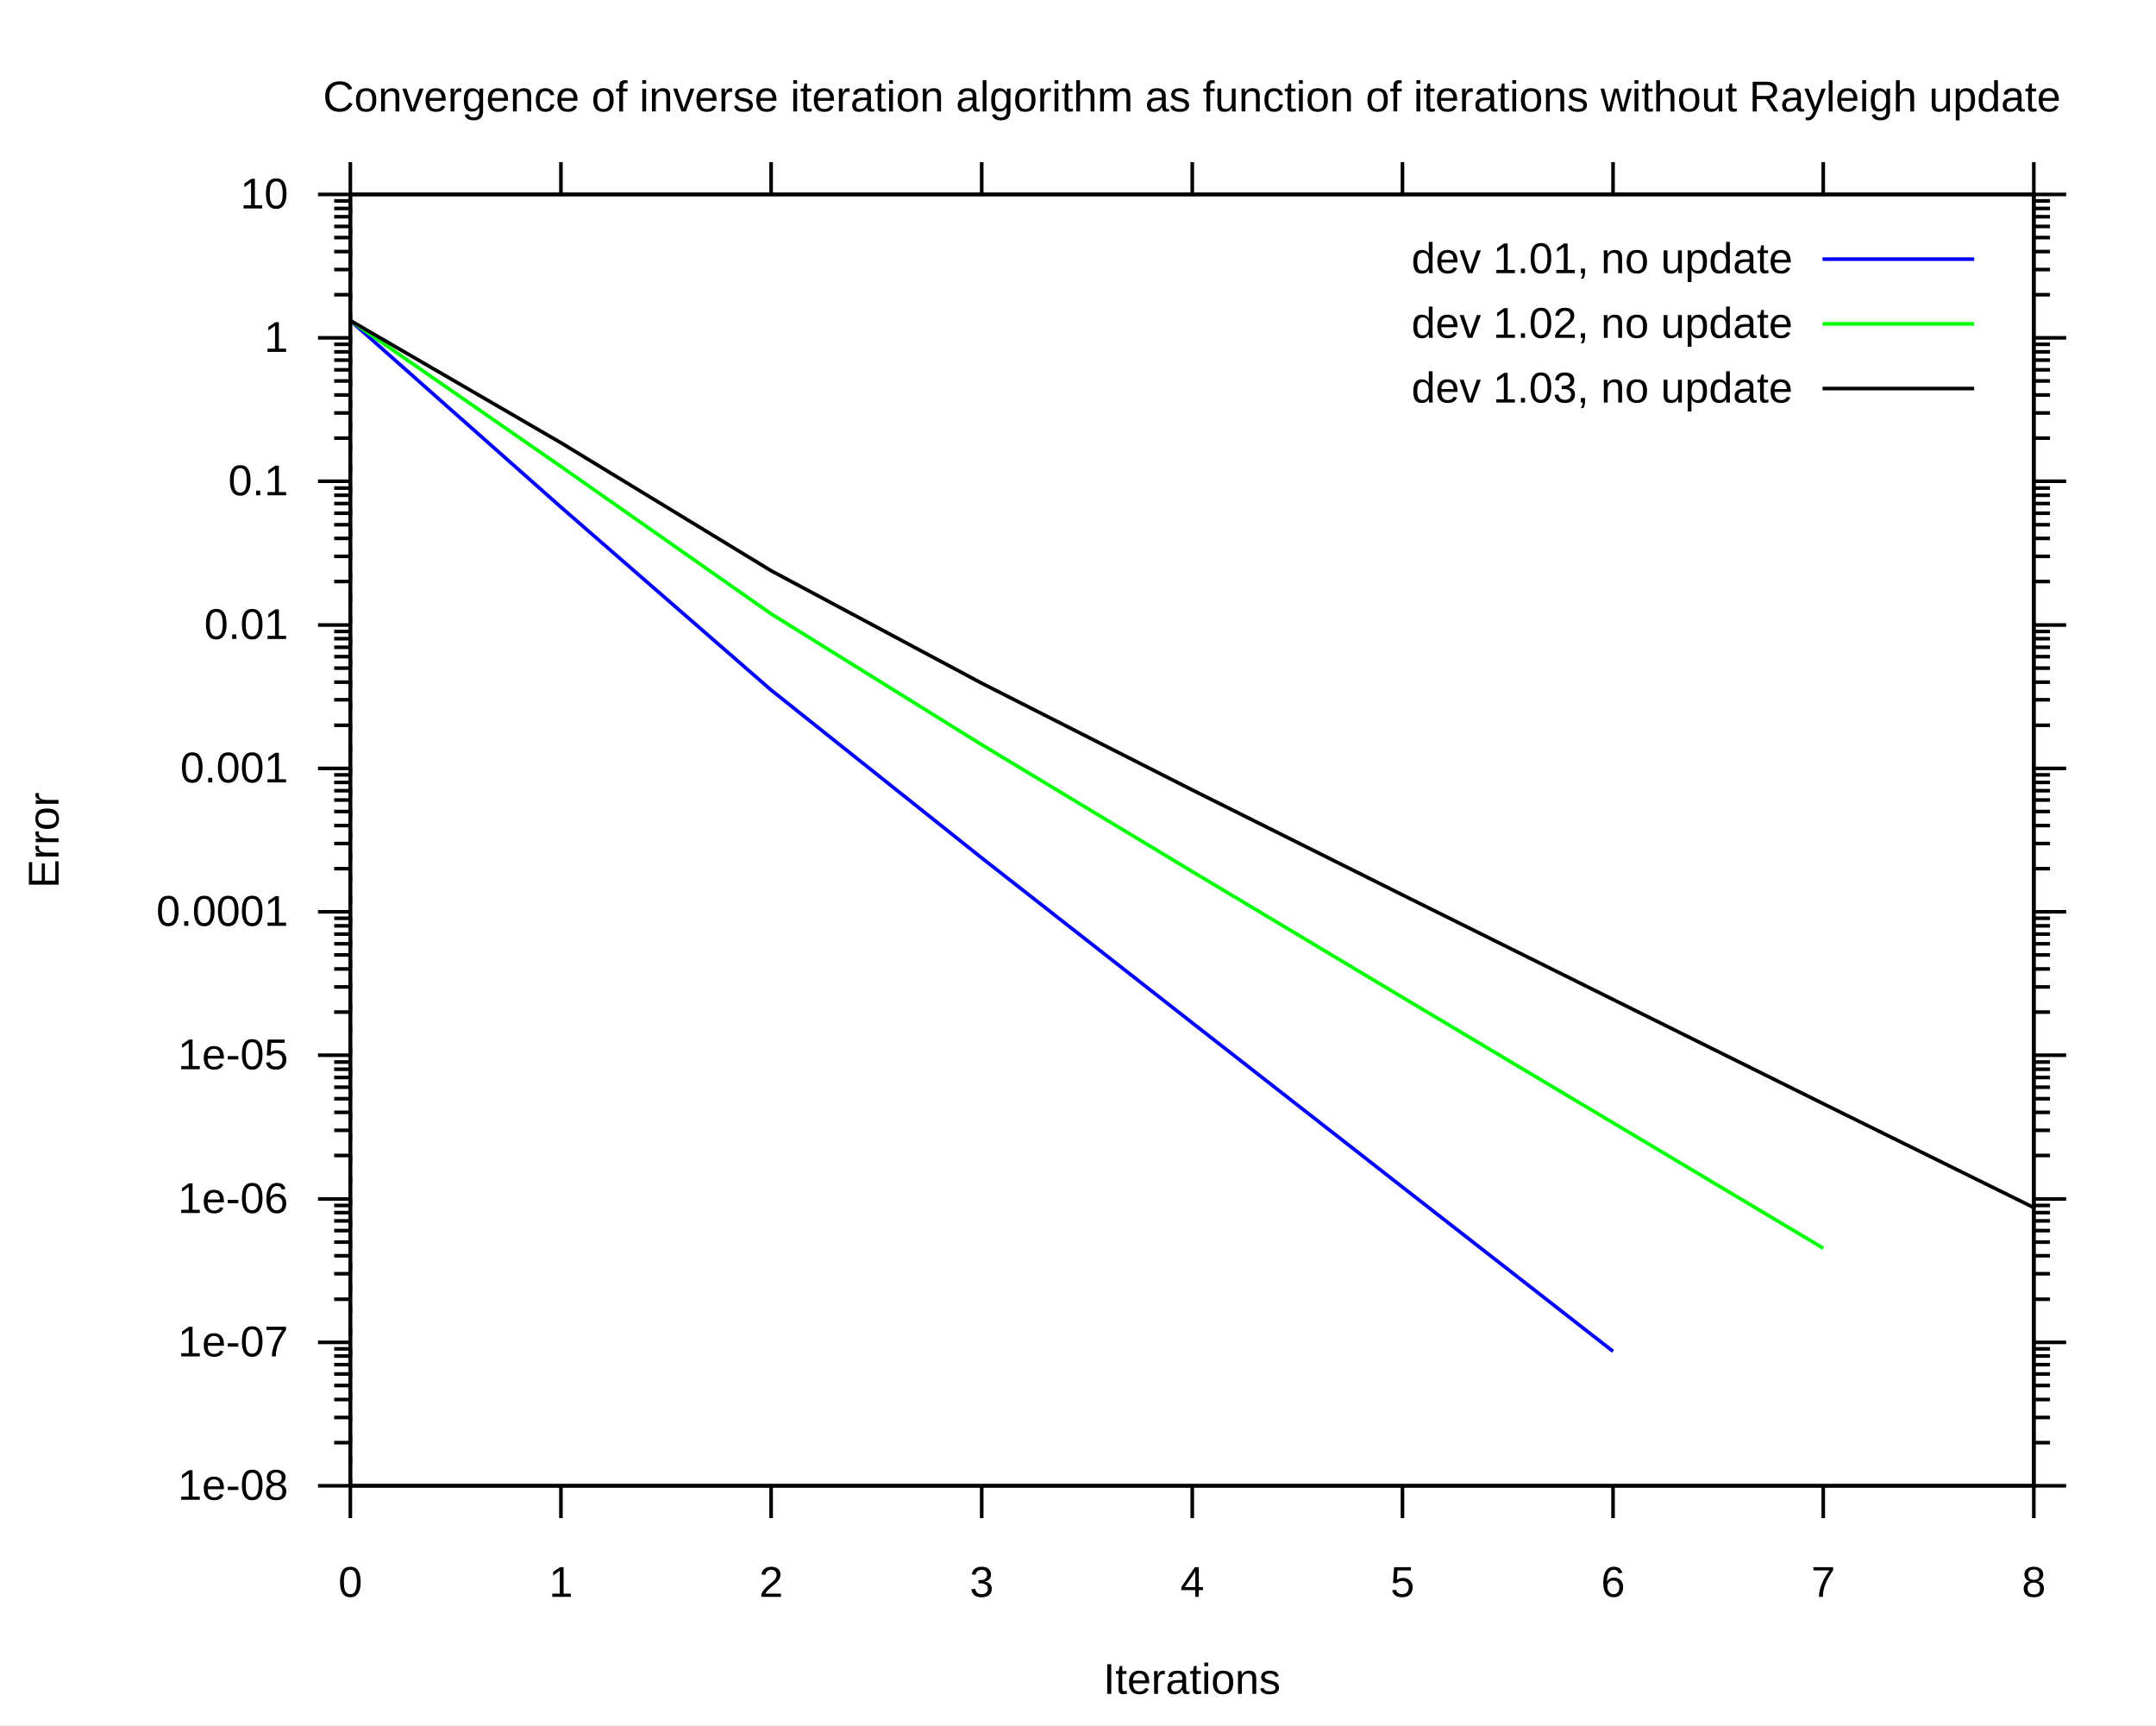
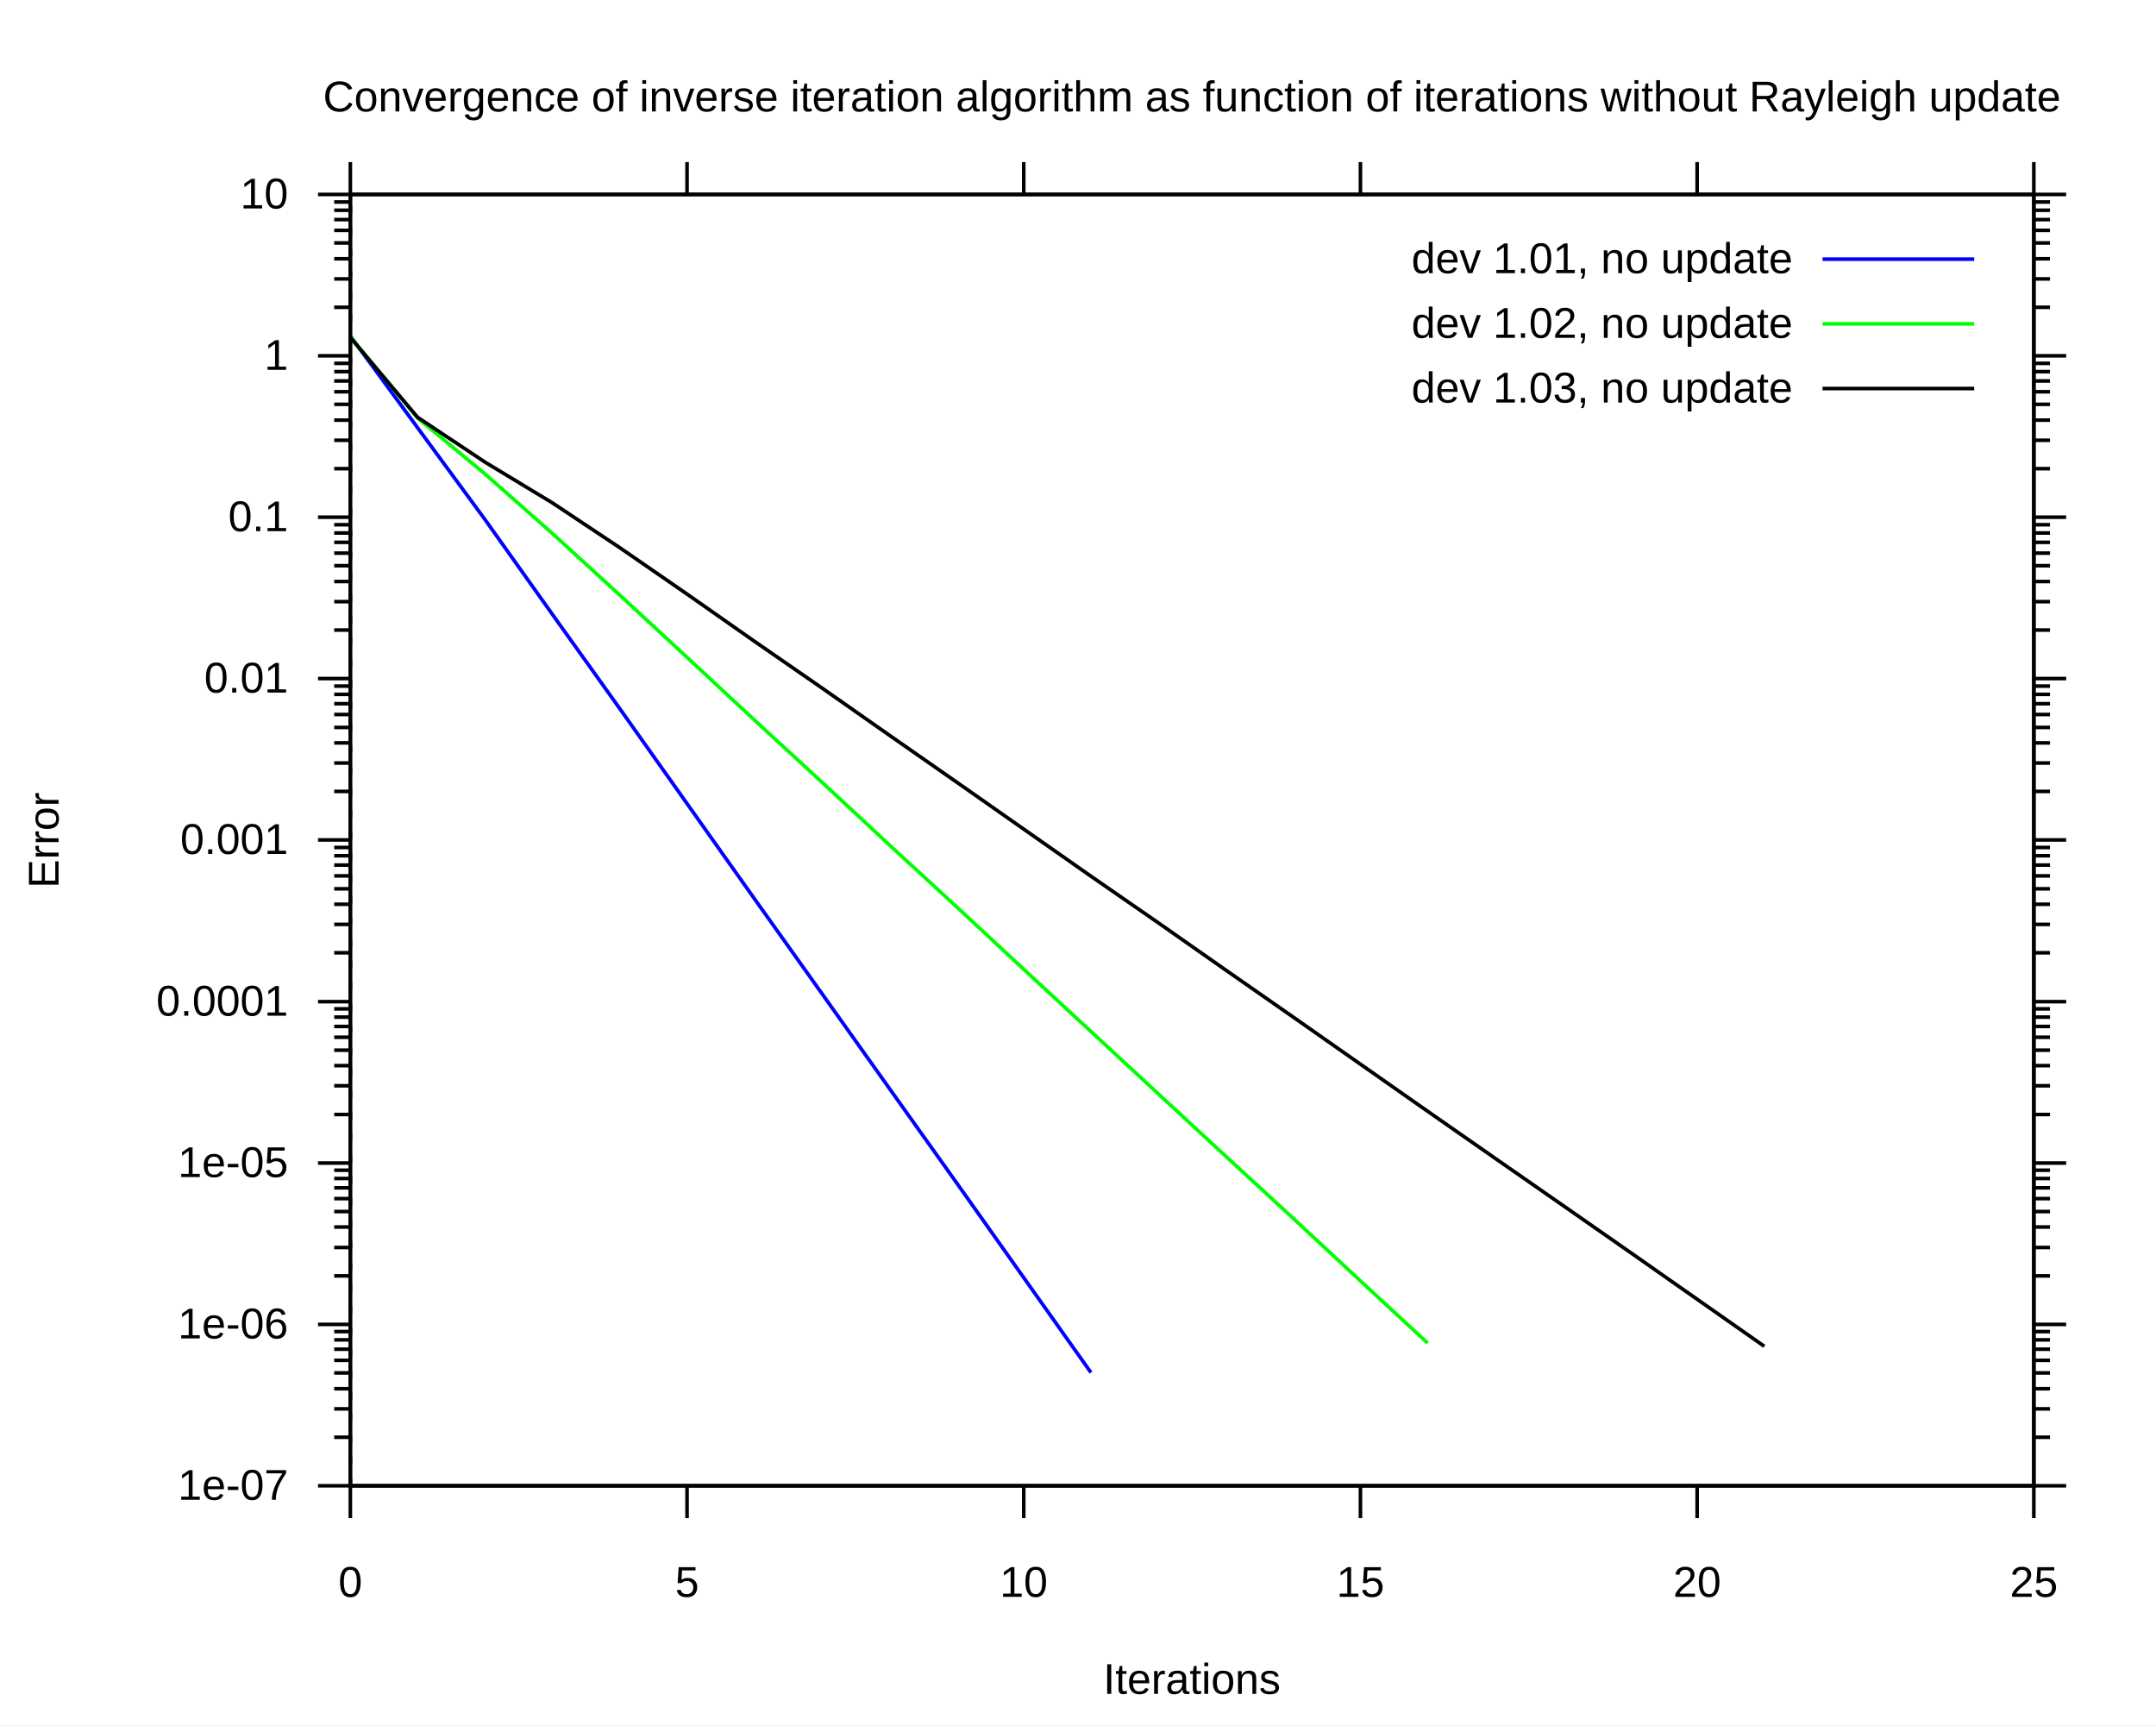
<svg xmlns="http://www.w3.org/2000/svg" xmlns:xlink="http://www.w3.org/1999/xlink" width="600" height="480" viewBox="0 0 600 480">
  <g id="gnuplot_canvas">
    <rect x="0" y="0" width="600" height="480" fill="#ffffff" />
    <defs>
      <circle id="gpDot" r="0.5" stroke-width="0.5" />
      <path id="gpPt0" stroke-width="0.222" stroke="currentColor" d="M-1,0 h2 M0,-1 v2" />
      <path id="gpPt1" stroke-width="0.222" stroke="currentColor" d="M-1,-1 L1,1 M1,-1 L-1,1" />
      <path id="gpPt2" stroke-width="0.222" stroke="currentColor" d="M-1,0 L1,0 M0,-1 L0,1 M-1,-1 L1,1 M-1,1 L1,-1" />
      <rect id="gpPt3" stroke-width="0.222" stroke="currentColor" x="-1" y="-1" width="2" height="2" />
      <rect id="gpPt4" stroke-width="0.222" stroke="currentColor" fill="currentColor" x="-1" y="-1" width="2" height="2" />
      <circle id="gpPt5" stroke-width="0.222" stroke="currentColor" cx="0" cy="0" r="1" />
      <use xlink:href="#gpPt5" id="gpPt6" fill="currentColor" stroke="none" />
      <path id="gpPt7" stroke-width="0.222" stroke="currentColor" d="M0,-1.33 L-1.33,0.67 L1.33,0.67 z" />
      <use xlink:href="#gpPt7" id="gpPt8" fill="currentColor" stroke="none" />
      <use xlink:href="#gpPt7" id="gpPt9" stroke="currentColor" transform="rotate(180)" />
      <use xlink:href="#gpPt9" id="gpPt10" fill="currentColor" stroke="none" />
      <use xlink:href="#gpPt3" id="gpPt11" stroke="currentColor" transform="rotate(45)" />
      <use xlink:href="#gpPt11" id="gpPt12" fill="currentColor" stroke="none" />
      <path id="gpPt13" stroke-width="0.222" stroke="currentColor" d="M0,1.330 L1.265,0.411 L0.782,-1.067 L-0.782,-1.076 L-1.265,0.411 z" />
      <use xlink:href="#gpPt13" id="gpPt14" fill="currentColor" stroke="none" />
      <filter id="textbox" filterUnits="objectBoundingBox" x="0" y="0" height="1" width="1">
        <feFlood flood-color="#FFFFFF" flood-opacity="1" result="bgnd" />
        <feComposite in="SourceGraphic" in2="bgnd" operator="atop" />
      </filter>
      <filter id="greybox" filterUnits="objectBoundingBox" x="0" y="0" height="1" width="1">
        <feFlood flood-color="lightgrey" flood-opacity="1" result="grey" />
        <feComposite in="SourceGraphic" in2="grey" operator="atop" />
      </filter>
    </defs>
    <g fill="none" color="#FFFFFF" stroke="currentColor" stroke-width="1.00" stroke-linecap="butt" stroke-linejoin="miter">
</g>
    <g fill="none" color="black" stroke="currentColor" stroke-width="1.00" stroke-linecap="butt" stroke-linejoin="miter">
      <path stroke="black" d="M97.5,413.4 L88.5,413.4 M566.0,413.4 L575.0,413.4  " />
      <g transform="translate(80.2,417.3)" stroke="none" fill="black" font-family="Arial" font-size="12.00" text-anchor="end">
        <text>
-           <tspan font-family="Arial">1e-08</tspan>
-         </text>
-       </g>
-     </g>
-     <g fill="none" color="black" stroke="currentColor" stroke-width="1.00" stroke-linecap="butt" stroke-linejoin="miter">
-       <path stroke="black" d="M97.5,401.4 L93.0,401.4 M566.0,401.4 L570.5,401.4 M97.5,394.4 L93.0,394.4 M566.0,394.4 L570.5,394.4   M97.5,389.4 L93.0,389.4 M566.0,389.4 L570.5,389.4 M97.5,385.5 L93.0,385.5 M566.0,385.5 L570.5,385.5   M97.5,382.3 L93.0,382.3 M566.0,382.3 L570.5,382.3 M97.5,379.7 L93.0,379.7 M566.0,379.7 L570.5,379.7   M97.5,377.3 L93.0,377.3 M566.0,377.3 L570.5,377.3 M97.5,375.3 L93.0,375.3 M566.0,375.3 L570.5,375.3   M97.5,373.5 L88.5,373.5 M566.0,373.5 L575.0,373.5  " />
-       <g transform="translate(80.2,377.4)" stroke="none" fill="black" font-family="Arial" font-size="12.00" text-anchor="end">
-         <text>
          <tspan font-family="Arial">1e-07</tspan>
        </text>
      </g>
    </g>
    <g fill="none" color="black" stroke="currentColor" stroke-width="1.00" stroke-linecap="butt" stroke-linejoin="miter">
-       <path stroke="black" d="M97.5,361.5 L93.0,361.5 M566.0,361.5 L570.5,361.5 M97.5,354.4 L93.0,354.4 M566.0,354.4 L570.5,354.4   M97.5,349.4 L93.0,349.4 M566.0,349.4 L570.5,349.4 M97.5,345.6 L93.0,345.6 M566.0,345.6 L570.5,345.6   M97.5,342.4 L93.0,342.4 M566.0,342.4 L570.5,342.4 M97.5,339.7 L93.0,339.7 M566.0,339.7 L570.5,339.7   M97.5,337.4 L93.0,337.4 M566.0,337.4 L570.5,337.4 M97.5,335.4 L93.0,335.4 M566.0,335.4 L570.5,335.4   M97.5,333.6 L88.5,333.6 M566.0,333.6 L575.0,333.6  " />
-       <g transform="translate(80.2,337.5)" stroke="none" fill="black" font-family="Arial" font-size="12.00" text-anchor="end">
+       <path stroke="black" d="M97.5,399.9 L93.0,399.9 M566.0,399.9 L570.5,399.9 M97.5,392.0 L93.0,392.0 M566.0,392.0 L570.5,392.0   M97.5,386.4 L93.0,386.4 M566.0,386.4 L570.5,386.4 M97.5,382.0 L93.0,382.0 M566.0,382.0 L570.5,382.0   M97.5,378.5 L93.0,378.5 M566.0,378.5 L570.5,378.5 M97.5,375.4 L93.0,375.4 M566.0,375.4 L570.5,375.4   M97.5,372.8 L93.0,372.8 M566.0,372.8 L570.5,372.8 M97.5,370.5 L93.0,370.5 M566.0,370.5 L570.5,370.5   M97.5,368.5 L88.5,368.5 M566.0,368.5 L575.0,368.5  " />
+       <g transform="translate(80.2,372.4)" stroke="none" fill="black" font-family="Arial" font-size="12.00" text-anchor="end">
        <text>
          <tspan font-family="Arial">1e-06</tspan>
        </text>
      </g>
    </g>
    <g fill="none" color="black" stroke="currentColor" stroke-width="1.00" stroke-linecap="butt" stroke-linejoin="miter">
-       <path stroke="black" d="M97.5,321.5 L93.0,321.5 M566.0,321.5 L570.5,321.5 M97.5,314.5 L93.0,314.5 M566.0,314.5 L570.5,314.5   M97.5,309.5 L93.0,309.5 M566.0,309.5 L570.5,309.5 M97.5,305.7 L93.0,305.7 M566.0,305.7 L570.5,305.7   M97.5,302.5 L93.0,302.5 M566.0,302.5 L570.5,302.5 M97.5,299.8 L93.0,299.8 M566.0,299.8 L570.5,299.8   M97.5,297.5 L93.0,297.5 M566.0,297.5 L570.5,297.5 M97.5,295.5 L93.0,295.5 M566.0,295.5 L570.5,295.5   M97.5,293.6 L88.5,293.6 M566.0,293.6 L575.0,293.6  " />
-       <g transform="translate(80.2,297.5)" stroke="none" fill="black" font-family="Arial" font-size="12.00" text-anchor="end">
+       <path stroke="black" d="M97.5,355.0 L93.0,355.0 M566.0,355.0 L570.5,355.0 M97.5,347.1 L93.0,347.1 M566.0,347.1 L570.5,347.1   M97.5,341.4 L93.0,341.4 M566.0,341.4 L570.5,341.4 M97.5,337.1 L93.0,337.1 M566.0,337.1 L570.5,337.1   M97.5,333.5 L93.0,333.5 M566.0,333.5 L570.5,333.5 M97.5,330.5 L93.0,330.5 M566.0,330.5 L570.5,330.5   M97.5,327.9 L93.0,327.9 M566.0,327.9 L570.5,327.9 M97.5,325.6 L93.0,325.6 M566.0,325.6 L570.5,325.6   M97.5,323.6 L88.5,323.6 M566.0,323.6 L575.0,323.6  " />
+       <g transform="translate(80.2,327.5)" stroke="none" fill="black" font-family="Arial" font-size="12.00" text-anchor="end">
        <text>
          <tspan font-family="Arial">1e-05</tspan>
        </text>
      </g>
    </g>
    <g fill="none" color="black" stroke="currentColor" stroke-width="1.00" stroke-linecap="butt" stroke-linejoin="miter">
-       <path stroke="black" d="M97.5,281.6 L93.0,281.6 M566.0,281.6 L570.5,281.6 M97.5,274.6 L93.0,274.6 M566.0,274.6 L570.5,274.6   M97.5,269.6 L93.0,269.6 M566.0,269.6 L570.5,269.6 M97.5,265.7 L93.0,265.7 M566.0,265.7 L570.5,265.7   M97.5,262.6 L93.0,262.6 M566.0,262.6 L570.5,262.6 M97.5,259.9 L93.0,259.9 M566.0,259.9 L570.5,259.9   M97.5,257.6 L93.0,257.6 M566.0,257.6 L570.5,257.6 M97.5,255.5 L93.0,255.5 M566.0,255.5 L570.5,255.5   M97.5,253.7 L88.5,253.7 M566.0,253.7 L575.0,253.7  " />
-       <g transform="translate(80.2,257.6)" stroke="none" fill="black" font-family="Arial" font-size="12.00" text-anchor="end">
+       <path stroke="black" d="M97.5,310.1 L93.0,310.1 M566.0,310.1 L570.5,310.1 M97.5,302.1 L93.0,302.1 M566.0,302.1 L570.5,302.1   M97.5,296.5 L93.0,296.5 M566.0,296.5 L570.5,296.5 M97.5,292.2 L93.0,292.2 M566.0,292.2 L570.5,292.2   M97.5,288.6 L93.0,288.6 M566.0,288.6 L570.5,288.6 M97.5,285.6 L93.0,285.6 M566.0,285.6 L570.5,285.6   M97.5,283.0 L93.0,283.0 M566.0,283.0 L570.5,283.0 M97.5,280.7 L93.0,280.7 M566.0,280.7 L570.5,280.7   M97.5,278.7 L88.5,278.7 M566.0,278.7 L575.0,278.7  " />
+       <g transform="translate(80.2,282.6)" stroke="none" fill="black" font-family="Arial" font-size="12.00" text-anchor="end">
        <text>
          <tspan font-family="Arial">0.0001</tspan>
        </text>
      </g>
    </g>
    <g fill="none" color="black" stroke="currentColor" stroke-width="1.00" stroke-linecap="butt" stroke-linejoin="miter">
-       <path stroke="black" d="M97.5,241.7 L93.0,241.7 M566.0,241.7 L570.5,241.7 M97.5,234.7 L93.0,234.7 M566.0,234.7 L570.5,234.7   M97.5,229.7 L93.0,229.7 M566.0,229.7 L570.5,229.7 M97.5,225.8 L93.0,225.8 M566.0,225.8 L570.5,225.8   M97.5,222.6 L93.0,222.6 M566.0,222.6 L570.5,222.6 M97.5,220.0 L93.0,220.0 M566.0,220.0 L570.5,220.0   M97.5,217.7 L93.0,217.7 M566.0,217.7 L570.5,217.7 M97.5,215.6 L93.0,215.6 M566.0,215.6 L570.5,215.6   M97.5,213.8 L88.5,213.8 M566.0,213.8 L575.0,213.8  " />
-       <g transform="translate(80.2,217.7)" stroke="none" fill="black" font-family="Arial" font-size="12.00" text-anchor="end">
+       <path stroke="black" d="M97.5,265.1 L93.0,265.1 M566.0,265.1 L570.5,265.1 M97.5,257.2 L93.0,257.2 M566.0,257.2 L570.5,257.2   M97.5,251.6 L93.0,251.6 M566.0,251.6 L570.5,251.6 M97.5,247.3 L93.0,247.3 M566.0,247.3 L570.5,247.3   M97.5,243.7 L93.0,243.7 M566.0,243.7 L570.5,243.7 M97.5,240.7 L93.0,240.7 M566.0,240.7 L570.5,240.7   M97.5,238.1 L93.0,238.1 M566.0,238.1 L570.5,238.1 M97.5,235.8 L93.0,235.8 M566.0,235.8 L570.5,235.8   M97.5,233.7 L88.5,233.7 M566.0,233.7 L575.0,233.7  " />
+       <g transform="translate(80.2,237.6)" stroke="none" fill="black" font-family="Arial" font-size="12.00" text-anchor="end">
        <text>
          <tspan font-family="Arial">0.001</tspan>
        </text>
      </g>
    </g>
    <g fill="none" color="black" stroke="currentColor" stroke-width="1.00" stroke-linecap="butt" stroke-linejoin="miter">
-       <path stroke="black" d="M97.5,201.8 L93.0,201.8 M566.0,201.8 L570.5,201.8 M97.5,194.7 L93.0,194.7 M566.0,194.7 L570.5,194.7   M97.5,189.8 L93.0,189.8 M566.0,189.8 L570.5,189.8 M97.5,185.9 L93.0,185.9 M566.0,185.9 L570.5,185.9   M97.5,182.7 L93.0,182.7 M566.0,182.7 L570.5,182.7 M97.5,180.1 L93.0,180.1 M566.0,180.1 L570.5,180.1   M97.5,177.7 L93.0,177.7 M566.0,177.7 L570.5,177.7 M97.5,175.7 L93.0,175.7 M566.0,175.7 L570.5,175.7   M97.5,173.9 L88.5,173.9 M566.0,173.9 L575.0,173.9  " />
-       <g transform="translate(80.2,177.8)" stroke="none" fill="black" font-family="Arial" font-size="12.00" text-anchor="end">
+       <path stroke="black" d="M97.5,220.2 L93.0,220.2 M566.0,220.2 L570.5,220.2 M97.5,212.3 L93.0,212.3 M566.0,212.3 L570.5,212.3   M97.5,206.7 L93.0,206.7 M566.0,206.7 L570.5,206.7 M97.5,202.4 L93.0,202.4 M566.0,202.4 L570.5,202.4   M97.5,198.8 L93.0,198.8 M566.0,198.8 L570.5,198.8 M97.5,195.8 L93.0,195.8 M566.0,195.8 L570.5,195.8   M97.5,193.2 L93.0,193.2 M566.0,193.2 L570.5,193.2 M97.5,190.9 L93.0,190.9 M566.0,190.9 L570.5,190.9   M97.5,188.8 L88.5,188.8 M566.0,188.8 L575.0,188.8  " />
+       <g transform="translate(80.2,192.7)" stroke="none" fill="black" font-family="Arial" font-size="12.00" text-anchor="end">
        <text>
          <tspan font-family="Arial">0.01</tspan>
        </text>
      </g>
    </g>
    <g fill="none" color="black" stroke="currentColor" stroke-width="1.00" stroke-linecap="butt" stroke-linejoin="miter">
-       <path stroke="black" d="M97.5,161.8 L93.0,161.8 M566.0,161.8 L570.5,161.8 M97.5,154.8 L93.0,154.8 M566.0,154.8 L570.5,154.8   M97.5,149.8 L93.0,149.8 M566.0,149.8 L570.5,149.8 M97.5,146.0 L93.0,146.0 M566.0,146.0 L570.5,146.0   M97.5,142.8 L93.0,142.8 M566.0,142.8 L570.5,142.8 M97.5,140.1 L93.0,140.1 M566.0,140.1 L570.5,140.1   M97.5,137.8 L93.0,137.8 M566.0,137.8 L570.5,137.8 M97.5,135.8 L93.0,135.8 M566.0,135.8 L570.5,135.8   M97.5,133.9 L88.5,133.9 M566.0,133.9 L575.0,133.9  " />
-       <g transform="translate(80.2,137.8)" stroke="none" fill="black" font-family="Arial" font-size="12.00" text-anchor="end">
+       <path stroke="black" d="M97.5,175.3 L93.0,175.3 M566.0,175.3 L570.5,175.3 M97.5,167.4 L93.0,167.4 M566.0,167.4 L570.5,167.4   M97.5,161.8 L93.0,161.8 M566.0,161.8 L570.5,161.8 M97.5,157.4 L93.0,157.4 M566.0,157.4 L570.5,157.4   M97.5,153.9 L93.0,153.9 M566.0,153.9 L570.5,153.9 M97.5,150.9 L93.0,150.9 M566.0,150.9 L570.5,150.9   M97.5,148.3 L93.0,148.3 M566.0,148.3 L570.5,148.3 M97.5,146.0 L93.0,146.0 M566.0,146.0 L570.5,146.0   M97.5,143.9 L88.5,143.9 M566.0,143.9 L575.0,143.9  " />
+       <g transform="translate(80.2,147.8)" stroke="none" fill="black" font-family="Arial" font-size="12.00" text-anchor="end">
        <text>
          <tspan font-family="Arial">0.1</tspan>
        </text>
      </g>
    </g>
    <g fill="none" color="black" stroke="currentColor" stroke-width="1.00" stroke-linecap="butt" stroke-linejoin="miter">
-       <path stroke="black" d="M97.5,121.9 L93.0,121.9 M566.0,121.9 L570.5,121.9 M97.5,114.9 L93.0,114.9 M566.0,114.9 L570.5,114.9   M97.5,109.9 L93.0,109.9 M566.0,109.9 L570.5,109.9 M97.5,106.0 L93.0,106.0 M566.0,106.0 L570.5,106.0   M97.5,102.9 L93.0,102.9 M566.0,102.9 L570.5,102.9 M97.5,100.2 L93.0,100.2 M566.0,100.2 L570.5,100.2   M97.5,97.9 L93.0,97.9 M566.0,97.9 L570.5,97.9 M97.5,95.8 L93.0,95.8 M566.0,95.8 L570.5,95.8   M97.5,94.0 L88.5,94.0 M566.0,94.0 L575.0,94.0  " />
-       <g transform="translate(80.2,97.9)" stroke="none" fill="black" font-family="Arial" font-size="12.00" text-anchor="end">
+       <path stroke="black" d="M97.5,130.4 L93.0,130.4 M566.0,130.4 L570.5,130.4 M97.5,122.5 L93.0,122.5 M566.0,122.5 L570.5,122.5   M97.5,116.9 L93.0,116.9 M566.0,116.9 L570.5,116.9 M97.5,112.5 L93.0,112.5 M566.0,112.5 L570.5,112.5   M97.5,109.0 L93.0,109.0 M566.0,109.0 L570.5,109.0 M97.5,106.0 L93.0,106.0 M566.0,106.0 L570.5,106.0   M97.5,103.4 L93.0,103.4 M566.0,103.4 L570.5,103.4 M97.5,101.1 L93.0,101.1 M566.0,101.1 L570.5,101.1   M97.5,99.0 L88.5,99.0 M566.0,99.0 L575.0,99.0  " />
+       <g transform="translate(80.2,102.9)" stroke="none" fill="black" font-family="Arial" font-size="12.00" text-anchor="end">
        <text>
          <tspan font-family="Arial">1</tspan>
        </text>
      </g>
    </g>
    <g fill="none" color="black" stroke="currentColor" stroke-width="1.00" stroke-linecap="butt" stroke-linejoin="miter">
-       <path stroke="black" d="M97.5,82.0 L93.0,82.0 M566.0,82.0 L570.5,82.0 M97.5,75.0 L93.0,75.0 M566.0,75.0 L570.5,75.0   M97.5,70.0 L93.0,70.0 M566.0,70.0 L570.5,70.0 M97.5,66.1 L93.0,66.1 M566.0,66.1 L570.5,66.1   M97.5,63.0 L93.0,63.0 M566.0,63.0 L570.5,63.0 M97.5,60.3 L93.0,60.3 M566.0,60.3 L570.5,60.3   M97.5,58.0 L93.0,58.0 M566.0,58.0 L570.5,58.0 M97.5,55.9 L93.0,55.9 M566.0,55.9 L570.5,55.9   M97.5,54.1 L88.5,54.1 M566.0,54.1 L575.0,54.1  " />
+       <path stroke="black" d="M97.5,85.5 L93.0,85.5 M566.0,85.5 L570.5,85.5 M97.5,77.6 L93.0,77.6 M566.0,77.6 L570.5,77.6   M97.5,72.0 L93.0,72.0 M566.0,72.0 L570.5,72.0 M97.5,67.6 L93.0,67.6 M566.0,67.6 L570.5,67.6   M97.5,64.1 L93.0,64.1 M566.0,64.1 L570.5,64.1 M97.5,61.1 L93.0,61.1 M566.0,61.1 L570.5,61.1   M97.5,58.5 L93.0,58.5 M566.0,58.5 L570.5,58.5 M97.5,56.2 L93.0,56.2 M566.0,56.2 L570.5,56.2   M97.5,54.1 L88.5,54.1 M566.0,54.1 L575.0,54.1  " />
      <g transform="translate(80.2,58.0)" stroke="none" fill="black" font-family="Arial" font-size="12.00" text-anchor="end">
        <text>
          <tspan font-family="Arial">10</tspan>
        </text>
      </g>
    </g>
    <g fill="none" color="black" stroke="currentColor" stroke-width="1.00" stroke-linecap="butt" stroke-linejoin="miter">
      <path stroke="black" d="M97.5,413.4 L97.5,422.4 M97.5,54.1 L97.5,45.1  " />
      <g transform="translate(97.5,444.3)" stroke="none" fill="black" font-family="Arial" font-size="12.00" text-anchor="middle">
        <text>
          <tspan font-family="Arial"> 0</tspan>
        </text>
      </g>
    </g>
    <g fill="none" color="black" stroke="currentColor" stroke-width="1.00" stroke-linecap="butt" stroke-linejoin="miter">
-       <path stroke="black" d="M156.1,413.4 L156.1,422.4 M156.1,54.1 L156.1,45.1  " />
-       <g transform="translate(156.1,444.3)" stroke="none" fill="black" font-family="Arial" font-size="12.00" text-anchor="middle">
-         <text>
-           <tspan font-family="Arial"> 1</tspan>
-         </text>
-       </g>
-     </g>
-     <g fill="none" color="black" stroke="currentColor" stroke-width="1.00" stroke-linecap="butt" stroke-linejoin="miter">
-       <path stroke="black" d="M214.6,413.4 L214.6,422.4 M214.6,54.1 L214.6,45.1  " />
-       <g transform="translate(214.6,444.3)" stroke="none" fill="black" font-family="Arial" font-size="12.00" text-anchor="middle">
-         <text>
-           <tspan font-family="Arial"> 2</tspan>
-         </text>
-       </g>
-     </g>
-     <g fill="none" color="black" stroke="currentColor" stroke-width="1.00" stroke-linecap="butt" stroke-linejoin="miter">
-       <path stroke="black" d="M273.2,413.4 L273.2,422.4 M273.2,54.1 L273.2,45.1  " />
-       <g transform="translate(273.2,444.3)" stroke="none" fill="black" font-family="Arial" font-size="12.00" text-anchor="middle">
-         <text>
-           <tspan font-family="Arial"> 3</tspan>
-         </text>
-       </g>
-     </g>
-     <g fill="none" color="black" stroke="currentColor" stroke-width="1.00" stroke-linecap="butt" stroke-linejoin="miter">
-       <path stroke="black" d="M331.8,413.4 L331.8,422.4 M331.8,54.1 L331.8,45.1  " />
-       <g transform="translate(331.8,444.3)" stroke="none" fill="black" font-family="Arial" font-size="12.00" text-anchor="middle">
-         <text>
-           <tspan font-family="Arial"> 4</tspan>
-         </text>
-       </g>
-     </g>
-     <g fill="none" color="black" stroke="currentColor" stroke-width="1.00" stroke-linecap="butt" stroke-linejoin="miter">
-       <path stroke="black" d="M390.3,413.4 L390.3,422.4 M390.3,54.1 L390.3,45.1  " />
-       <g transform="translate(390.3,444.3)" stroke="none" fill="black" font-family="Arial" font-size="12.00" text-anchor="middle">
+       <path stroke="black" d="M191.2,413.4 L191.2,422.4 M191.2,54.1 L191.2,45.1  " />
+       <g transform="translate(191.2,444.3)" stroke="none" fill="black" font-family="Arial" font-size="12.00" text-anchor="middle">
        <text>
          <tspan font-family="Arial"> 5</tspan>
        </text>
      </g>
    </g>
    <g fill="none" color="black" stroke="currentColor" stroke-width="1.00" stroke-linecap="butt" stroke-linejoin="miter">
-       <path stroke="black" d="M448.9,413.4 L448.9,422.4 M448.9,54.1 L448.9,45.1  " />
-       <g transform="translate(448.9,444.3)" stroke="none" fill="black" font-family="Arial" font-size="12.00" text-anchor="middle">
-         <text>
-           <tspan font-family="Arial"> 6</tspan>
-         </text>
-       </g>
-     </g>
-     <g fill="none" color="black" stroke="currentColor" stroke-width="1.00" stroke-linecap="butt" stroke-linejoin="miter">
-       <path stroke="black" d="M507.4,413.4 L507.4,422.4 M507.4,54.1 L507.4,45.1  " />
-       <g transform="translate(507.4,444.3)" stroke="none" fill="black" font-family="Arial" font-size="12.00" text-anchor="middle">
-         <text>
-           <tspan font-family="Arial"> 7</tspan>
+       <path stroke="black" d="M284.9,413.4 L284.9,422.4 M284.9,54.1 L284.9,45.1  " />
+       <g transform="translate(284.9,444.3)" stroke="none" fill="black" font-family="Arial" font-size="12.00" text-anchor="middle">
+         <text>
+           <tspan font-family="Arial"> 10</tspan>
+         </text>
+       </g>
+     </g>
+     <g fill="none" color="black" stroke="currentColor" stroke-width="1.00" stroke-linecap="butt" stroke-linejoin="miter">
+       <path stroke="black" d="M378.6,413.4 L378.6,422.4 M378.6,54.1 L378.6,45.1  " />
+       <g transform="translate(378.6,444.3)" stroke="none" fill="black" font-family="Arial" font-size="12.00" text-anchor="middle">
+         <text>
+           <tspan font-family="Arial"> 15</tspan>
+         </text>
+       </g>
+     </g>
+     <g fill="none" color="black" stroke="currentColor" stroke-width="1.00" stroke-linecap="butt" stroke-linejoin="miter">
+       <path stroke="black" d="M472.3,413.4 L472.3,422.4 M472.3,54.1 L472.3,45.1  " />
+       <g transform="translate(472.3,444.3)" stroke="none" fill="black" font-family="Arial" font-size="12.00" text-anchor="middle">
+         <text>
+           <tspan font-family="Arial"> 20</tspan>
        </text>
      </g>
    </g>
    <g fill="none" color="black" stroke="currentColor" stroke-width="1.00" stroke-linecap="butt" stroke-linejoin="miter">
      <path stroke="black" d="M566.0,413.4 L566.0,422.4 M566.0,54.1 L566.0,45.1  " />
      <g transform="translate(566.0,444.3)" stroke="none" fill="black" font-family="Arial" font-size="12.00" text-anchor="middle">
        <text>
-           <tspan font-family="Arial"> 8</tspan>
+           <tspan font-family="Arial"> 25</tspan>
        </text>
      </g>
    </g>
    <g fill="none" color="black" stroke="currentColor" stroke-width="1.00" stroke-linecap="butt" stroke-linejoin="miter">
</g>
    <g fill="none" color="gray" stroke="currentColor" stroke-width="1.00" stroke-linecap="butt" stroke-linejoin="miter">
      <path stroke="black" stroke-dasharray="2,4" d="M97.5,413.4 L97.5,54.1  " />
    </g>
    <g fill="none" color="black" stroke="currentColor" stroke-width="1.00" stroke-linecap="butt" stroke-linejoin="miter">
      <path stroke="black" d="M97.5,54.1 L97.5,413.4 L566.0,413.4 L566.0,54.1 L97.5,54.1 Z  " />
    </g>
    <g fill="none" color="black" stroke="currentColor" stroke-width="1.00" stroke-linecap="butt" stroke-linejoin="miter">
      <g transform="translate(16.3,233.8) rotate(270)" stroke="none" fill="black" font-family="Arial" font-size="12.00" text-anchor="middle">
        <text>
          <tspan font-family="Arial">Error</tspan>
        </text>
      </g>
    </g>
    <g fill="none" color="black" stroke="currentColor" stroke-width="1.00" stroke-linecap="butt" stroke-linejoin="miter">
      <g transform="translate(331.7,471.3)" stroke="none" fill="black" font-family="Arial" font-size="12.00" text-anchor="middle">
        <text>
          <tspan font-family="Arial">Iterations</tspan>
        </text>
      </g>
    </g>
    <g fill="none" color="black" stroke="currentColor" stroke-width="1.00" stroke-linecap="butt" stroke-linejoin="miter">
      <g transform="translate(331.7,31.0)" stroke="none" fill="black" font-family="Arial" font-size="12.00" text-anchor="middle">
        <text>
          <tspan font-family="Arial">Convergence of inverse iteration algorithm as function of iterations without Rayleigh update</tspan>
        </text>
      </g>
    </g>
    <g id="gnuplot_plot_1">
      <g fill="none" color="black" stroke="currentColor" stroke-width="1.00" stroke-linecap="butt" stroke-linejoin="miter">
        <g transform="translate(498.9,76.0)" stroke="none" fill="black" font-family="Arial" font-size="12.00" text-anchor="end">
          <text>
            <tspan font-family="Arial">dev 1.01, no update</tspan>
          </text>
        </g>
      </g>
      <g fill="none" color="black" stroke="currentColor" stroke-width="1.00" stroke-linecap="butt" stroke-linejoin="miter">
-         <path stroke="rgb(  0,   0, 255)" d="M507.2,72.1 L549.4,72.1 M97.5,89.2 L156.1,141.1 L214.6,192.0 L273.2,238.7 L331.8,284.6 L390.3,330.3   L448.9,376.0  " />
+         <path stroke="rgb(  0,   0, 255)" d="M507.2,72.1 L549.4,72.1 M97.5,93.5 L116.2,119.0 L135.0,144.6 L153.7,170.9 L172.5,197.2 L191.2,223.6   L209.9,250.0 L228.7,276.4 L247.4,302.7 L266.2,329.1 L284.9,355.5 L303.6,381.9  " />
      </g>
    </g>
    <g id="gnuplot_plot_2">
      <g fill="none" color="black" stroke="currentColor" stroke-width="1.00" stroke-linecap="butt" stroke-linejoin="miter">
        <g transform="translate(498.9,94.0)" stroke="none" fill="black" font-family="Arial" font-size="12.00" text-anchor="end">
          <text>
            <tspan font-family="Arial">dev 1.02, no update</tspan>
          </text>
        </g>
      </g>
      <g fill="none" color="black" stroke="currentColor" stroke-width="1.00" stroke-linecap="butt" stroke-linejoin="miter">
-         <path stroke="rgb(  0, 255,   0)" d="M507.2,90.1 L549.4,90.1 M97.5,89.2 L156.1,129.8 L214.6,170.8 L273.2,207.2 L331.8,242.5 L390.3,277.5   L448.9,312.4 L507.4,347.3  " />
+         <path stroke="rgb(  0, 255,   0)" d="M507.2,90.1 L549.4,90.1 M97.5,93.7 L116.2,116.3 L135.0,131.9 L153.7,148.4 L172.5,165.6 L191.2,182.9   L209.9,200.3 L228.7,217.6 L247.4,235.0 L266.2,252.3 L284.9,269.7 L303.6,287.0 L322.4,304.4 L341.1,321.7   L359.9,339.0 L378.6,356.4 L397.3,373.7  " />
      </g>
    </g>
    <g id="gnuplot_plot_3">
      <g fill="none" color="black" stroke="currentColor" stroke-width="1.00" stroke-linecap="butt" stroke-linejoin="miter">
        <g transform="translate(498.9,112.0)" stroke="none" fill="black" font-family="Arial" font-size="12.00" text-anchor="end">
          <text>
            <tspan font-family="Arial">dev 1.03, no update</tspan>
          </text>
        </g>
      </g>
      <g fill="none" color="black" stroke="currentColor" stroke-width="1.00" stroke-linecap="butt" stroke-linejoin="miter">
-         <path stroke="rgb(  0,   0,   0)" d="M507.2,108.1 L549.4,108.1 M97.5,89.2 L156.1,123.2 L214.6,158.8 L273.2,190.1 L331.8,219.8 L390.3,249.0   L448.9,278.1 L507.4,307.1 L566.0,336.0  " />
+         <path stroke="rgb(  0,   0,   0)" d="M507.2,108.1 L549.4,108.1 M97.5,93.9 L116.2,116.1 L135.0,128.6 L153.7,139.9 L172.5,152.4 L191.2,165.3   L209.9,178.4 L228.7,191.4 L247.4,204.5 L266.2,217.6 L284.9,230.7 L303.6,243.8 L322.4,256.8 L341.1,269.9   L359.9,283.0 L378.6,296.1 L397.3,309.2 L416.1,322.3 L434.8,335.3 L453.6,348.4 L472.3,361.5 L491.0,374.6    " />
      </g>
    </g>
    <g fill="none" color="#FFFFFF" stroke="rgb(  0,   0,   0)" stroke-width="2.00" stroke-linecap="butt" stroke-linejoin="miter">
</g>
    <g fill="none" color="black" stroke="currentColor" stroke-width="2.00" stroke-linecap="butt" stroke-linejoin="miter">
</g>
    <g fill="none" color="black" stroke="black" stroke-width="1.00" stroke-linecap="butt" stroke-linejoin="miter">
</g>
    <g fill="none" color="black" stroke="currentColor" stroke-width="1.00" stroke-linecap="butt" stroke-linejoin="miter">
      <path stroke="black" d="M97.5,54.1 L97.5,413.4 L566.0,413.4 L566.0,54.1 L97.5,54.1 Z  " />
    </g>
    <g fill="none" color="black" stroke="currentColor" stroke-width="1.00" stroke-linecap="butt" stroke-linejoin="miter">
</g>
  </g>
</svg>
